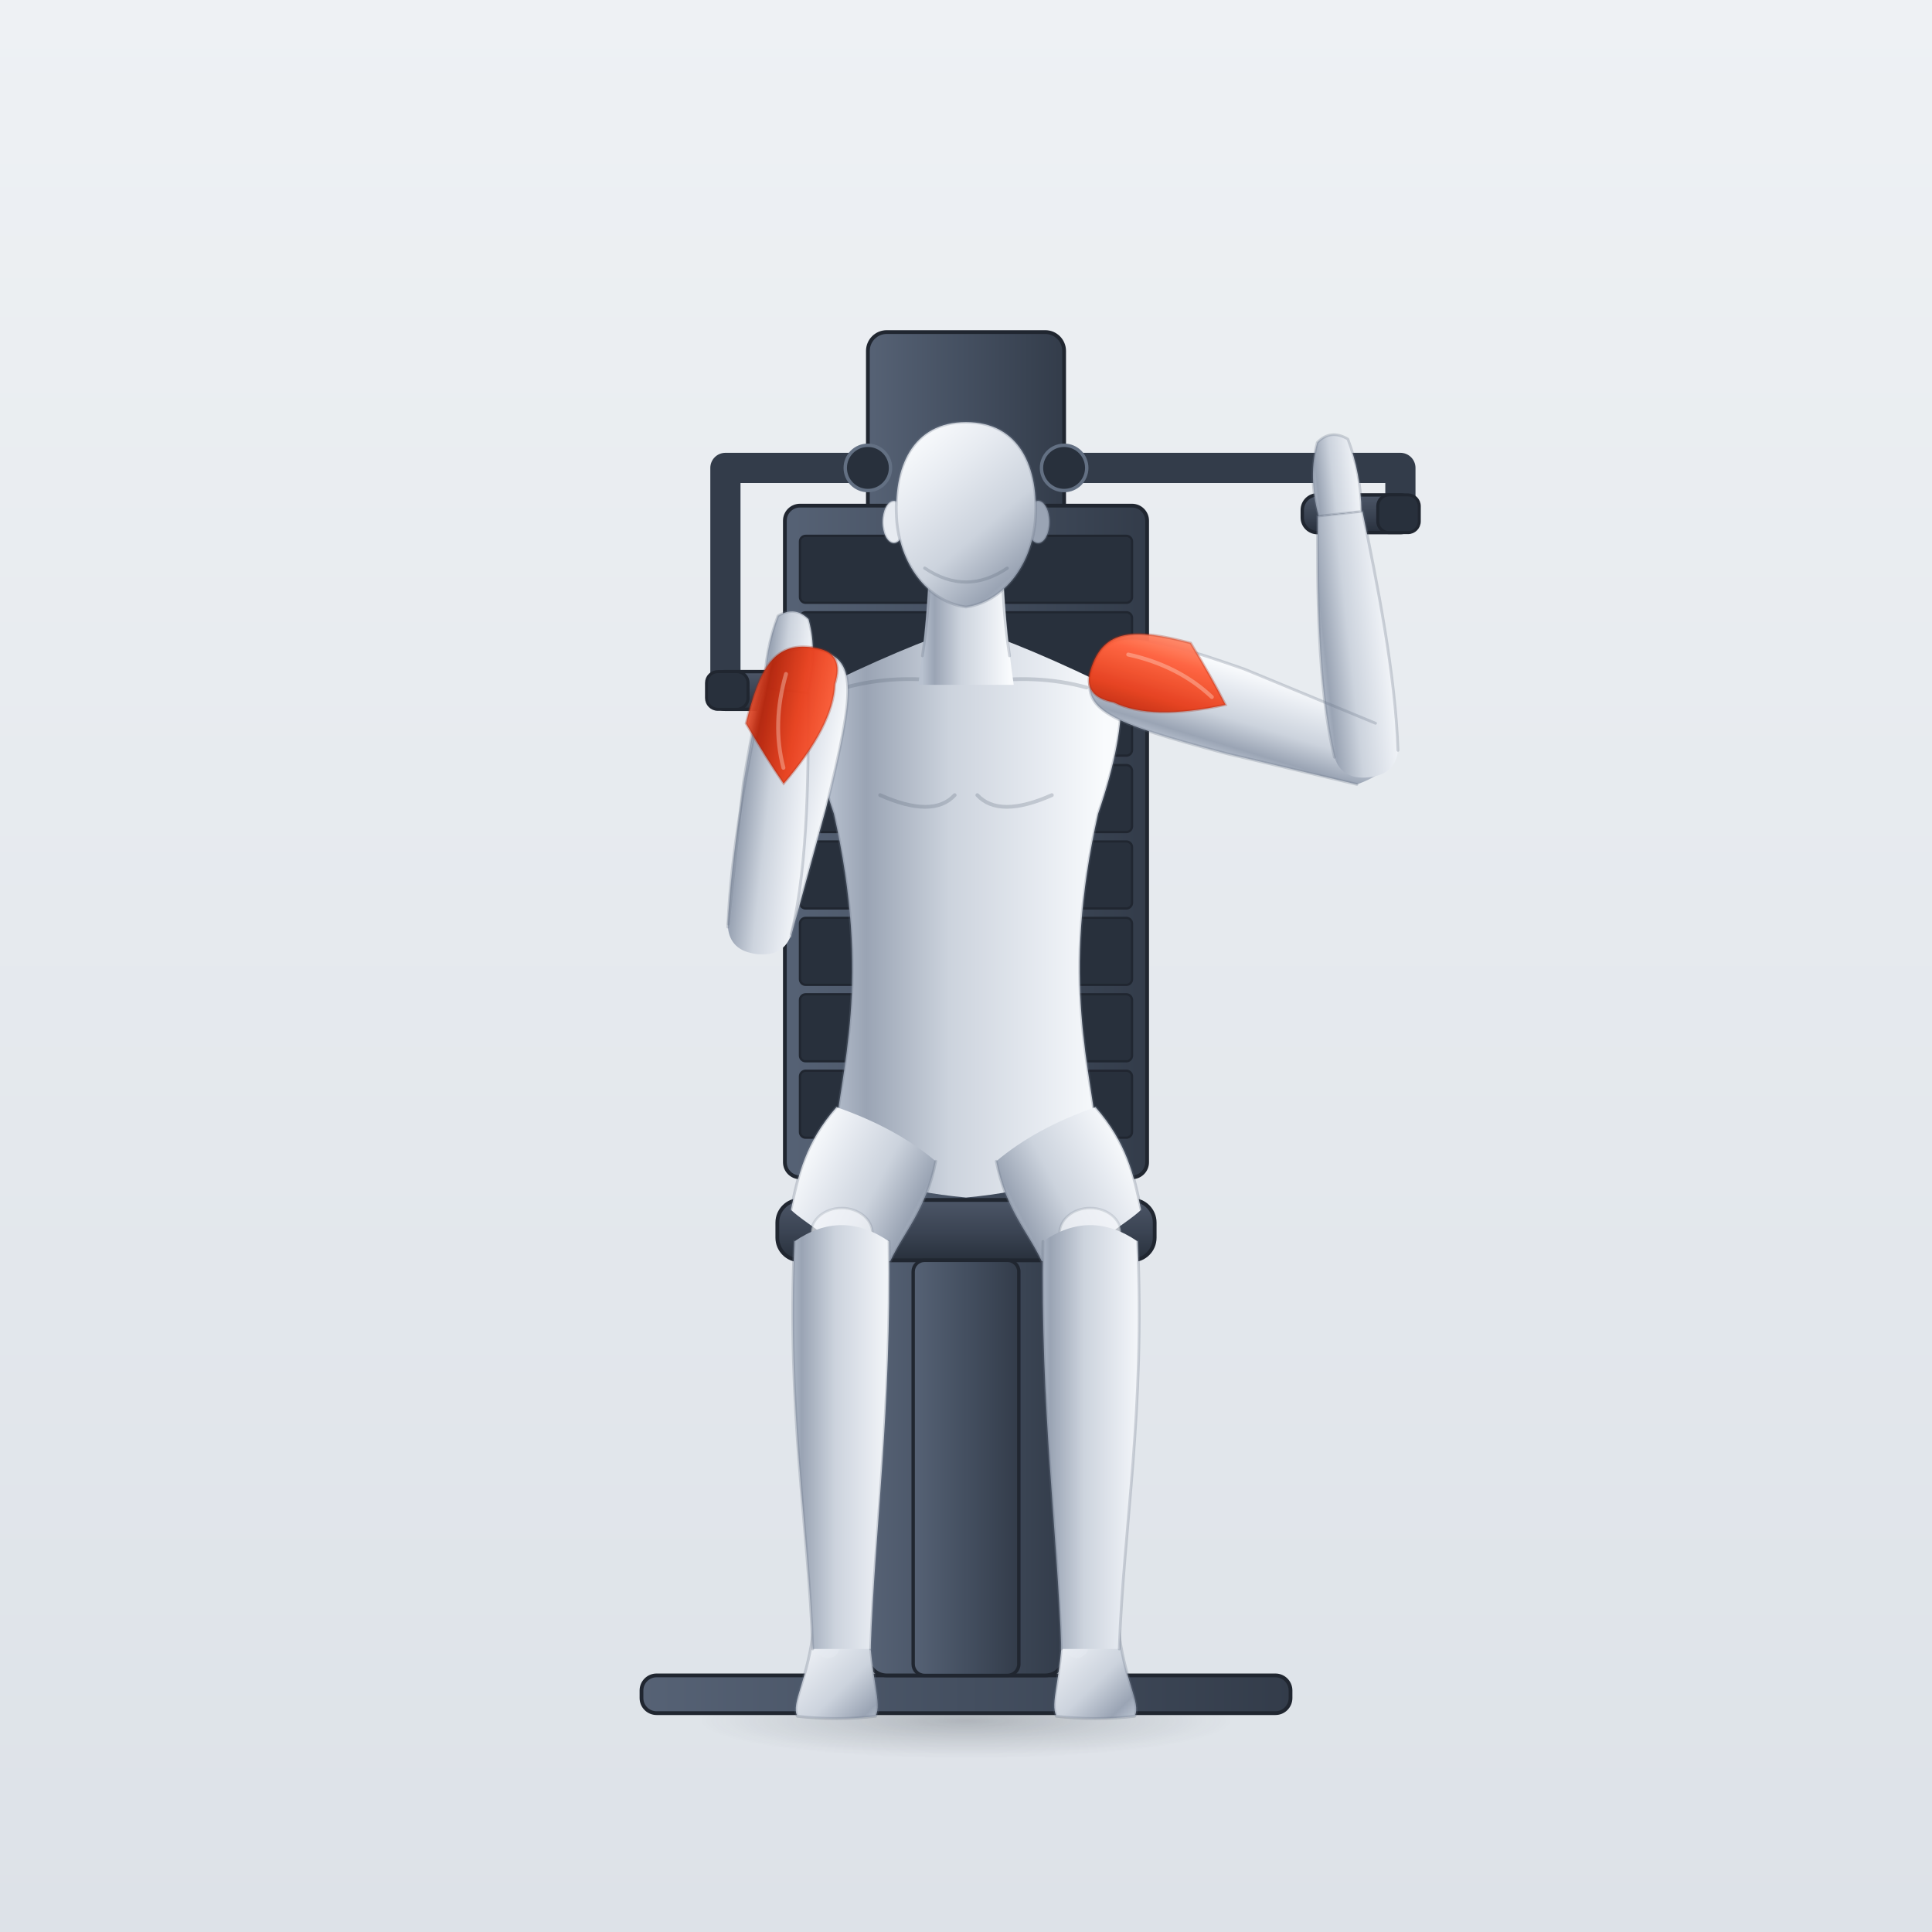
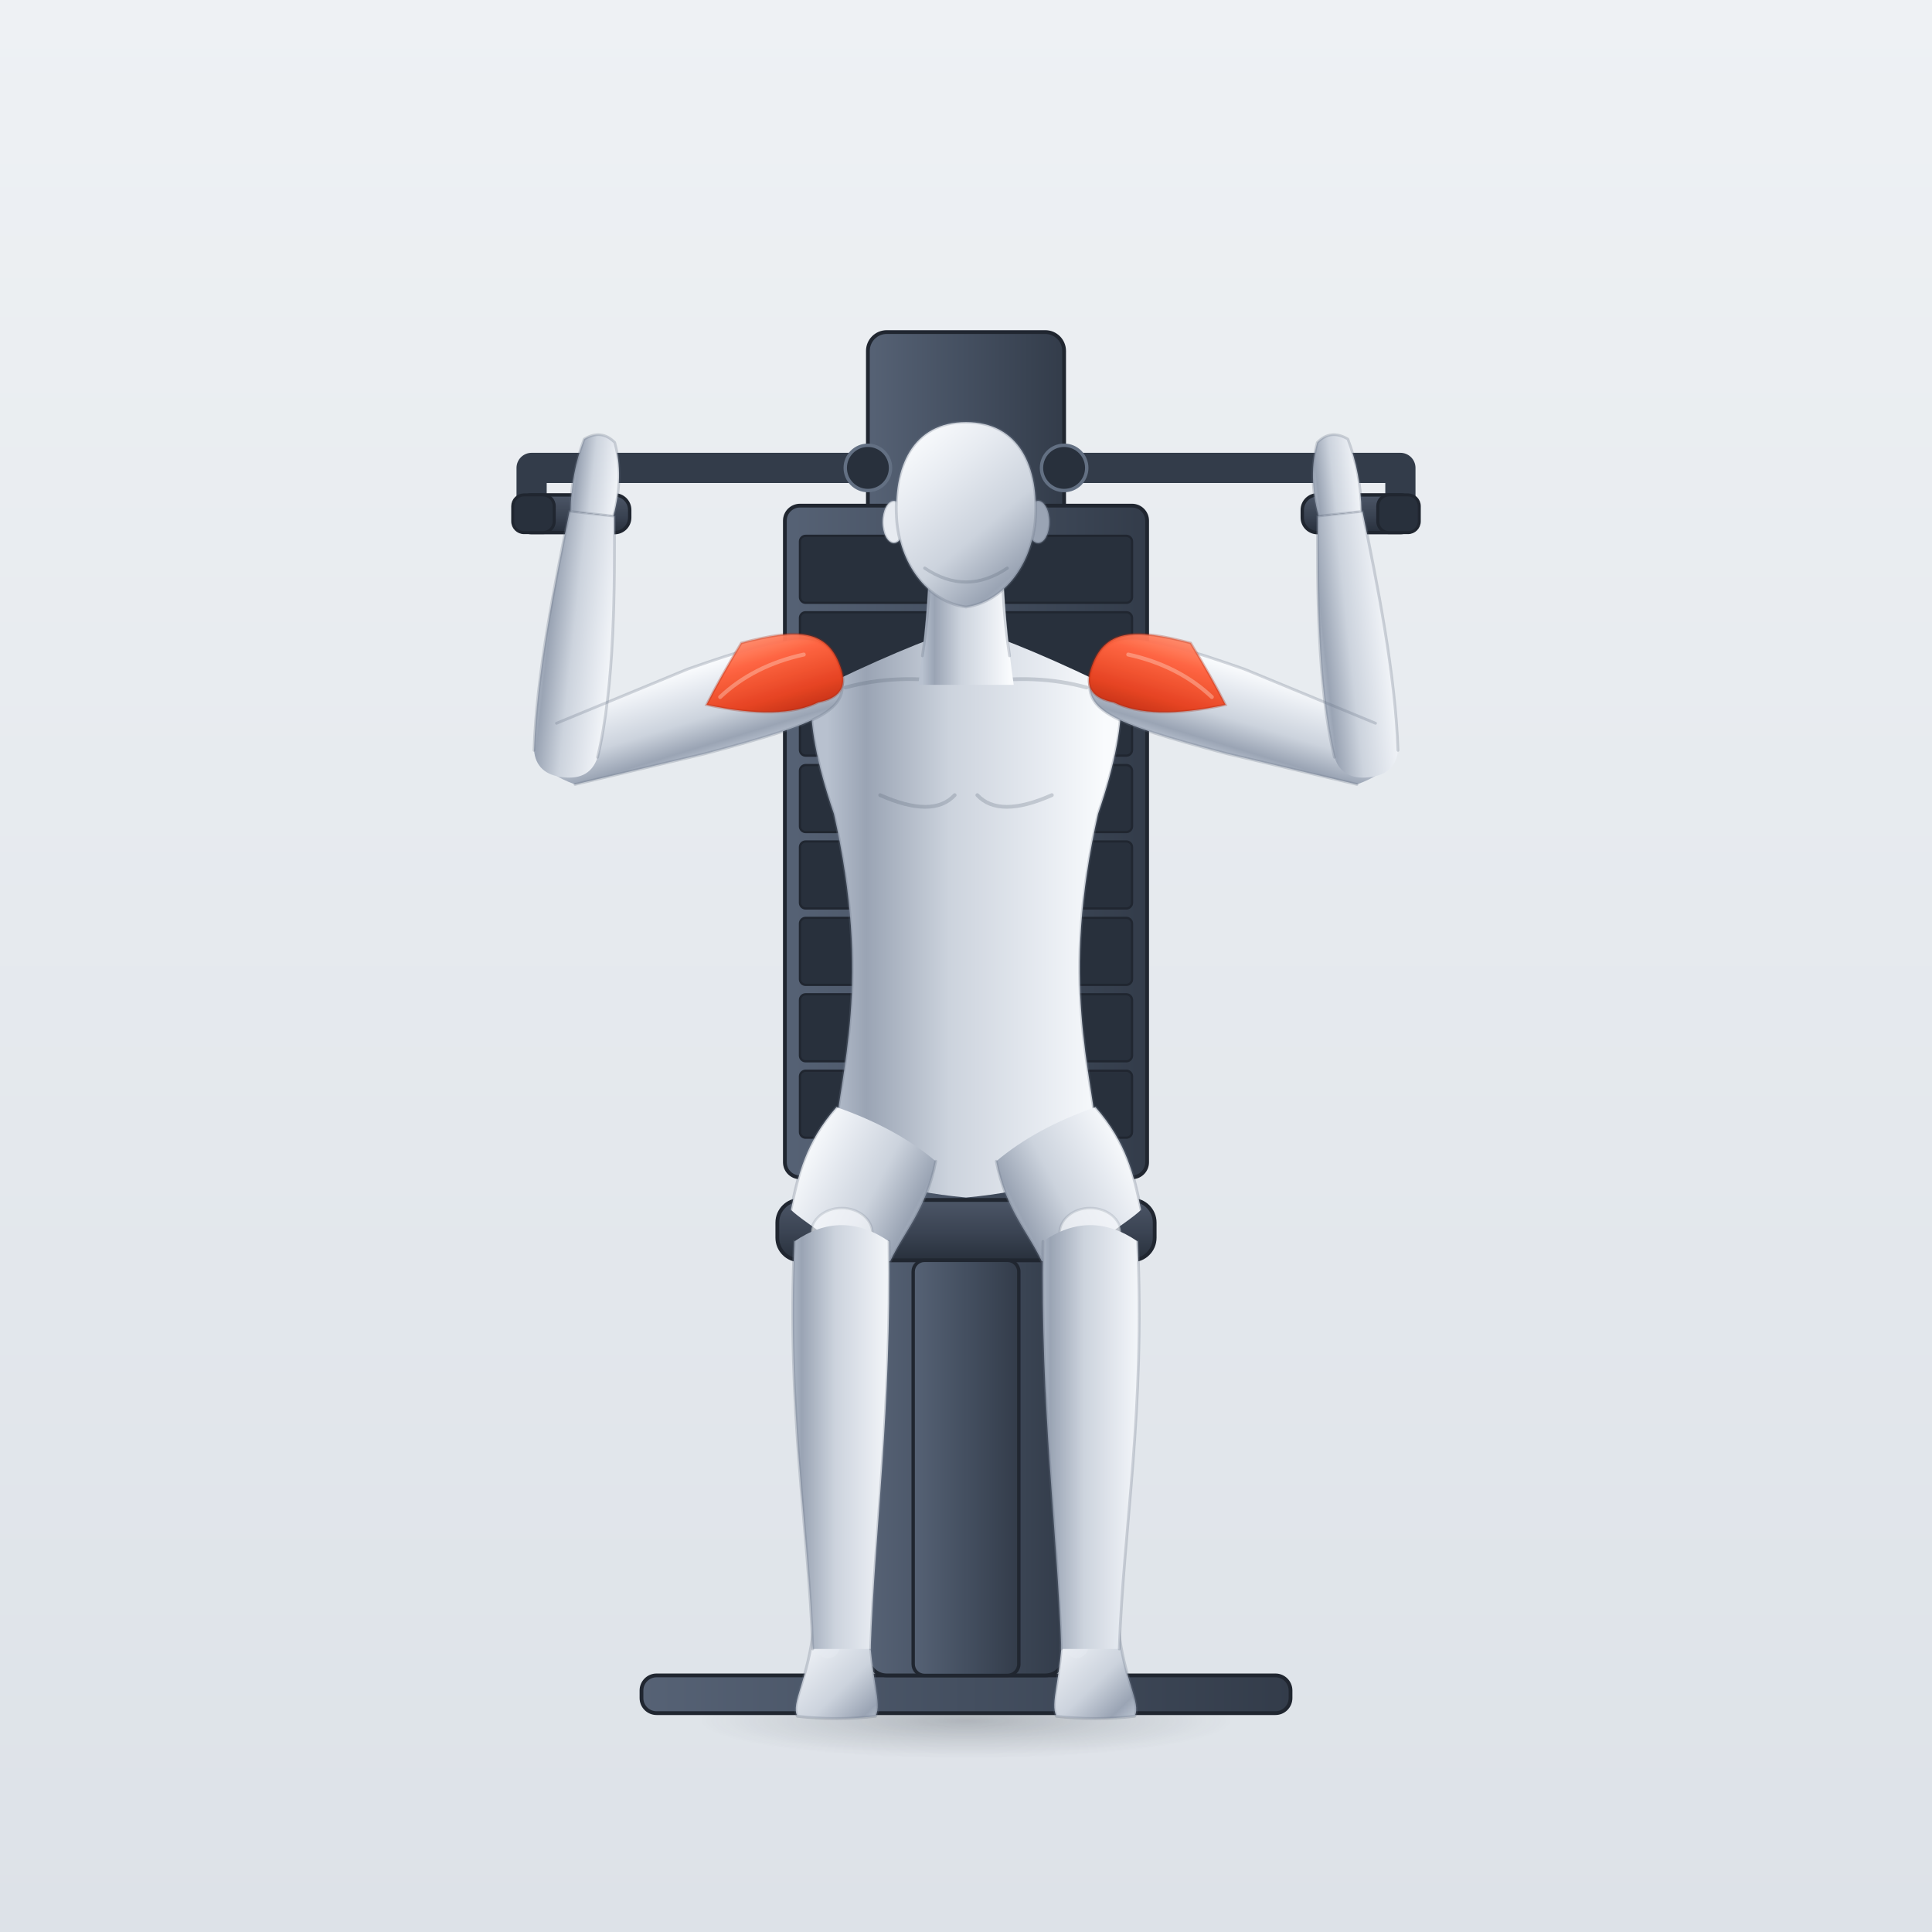
<svg xmlns="http://www.w3.org/2000/svg" width="384" height="384" viewBox="0 0 512 512">
  <defs>
    <linearGradient id="bg_grad" x1="0%" y1="0%" x2="0%" y2="100%">
      <stop offset="0%" stop-color="#EEF1F4" />
      <stop offset="100%" stop-color="#DDE2E8" />
    </linearGradient>
    <radialGradient id="floor_shadow" cx="50%" cy="50%" r="50%">
      <stop offset="0%" stop-color="rgba(25, 32, 42, 0.24)" />
      <stop offset="55%" stop-color="rgba(25, 32, 42, 0.10)" />
      <stop offset="100%" stop-color="rgba(25, 32, 42, 0)" />
    </radialGradient>
    <linearGradient id="mach_frame_grad" x1="0%" y1="0%" x2="100%" y2="0%">
      <stop offset="0%" stop-color="#566275" />
      <stop offset="50%" stop-color="#444F60" />
      <stop offset="100%" stop-color="#333C4A" />
    </linearGradient>
    <linearGradient id="mach_pad_grad" x1="0%" y1="0%" x2="0%" y2="100%">
      <stop offset="0%" stop-color="#4C5667" />
      <stop offset="55%" stop-color="#3A4352" />
      <stop offset="100%" stop-color="#28303C" />
    </linearGradient>
    <linearGradient id="l_ffoot_grad" gradientUnits="userSpaceOnUse" x1="211.56" y1="430.83" x2="234.56" y2="454.83">
      <stop offset="0%" stop-color="#F9FBFD" />
      <stop offset="26%" stop-color="#E7EBF1" />
      <stop offset="60%" stop-color="#CCD3DD" />
      <stop offset="88%" stop-color="#9AA4B4" />
      <stop offset="100%" stop-color="#B8C1CF" />
    </linearGradient>
    <linearGradient id="r_ffoot_grad" gradientUnits="userSpaceOnUse" x1="277.44" y1="430.83" x2="300.44" y2="454.83">
      <stop offset="0%" stop-color="#F9FBFD" />
      <stop offset="26%" stop-color="#E7EBF1" />
      <stop offset="60%" stop-color="#CCD3DD" />
      <stop offset="88%" stop-color="#9AA4B4" />
      <stop offset="100%" stop-color="#B8C1CF" />
    </linearGradient>
    <linearGradient id="l_fshin_grad" gradientUnits="userSpaceOnUse" x1="237.76" y1="380.83" x2="208.36" y2="380.83">
      <stop offset="0%" stop-color="#F9FBFD" />
      <stop offset="22%" stop-color="#E7EBF1" />
      <stop offset="56%" stop-color="#CCD3DD" />
      <stop offset="86%" stop-color="#9AA4B4" />
      <stop offset="100%" stop-color="#B8C1CF" />
    </linearGradient>
    <linearGradient id="r_fshin_grad" gradientUnits="userSpaceOnUse" x1="303.64" y1="380.83" x2="274.24" y2="380.83">
      <stop offset="0%" stop-color="#F9FBFD" />
      <stop offset="22%" stop-color="#E7EBF1" />
      <stop offset="56%" stop-color="#CCD3DD" />
      <stop offset="86%" stop-color="#9AA4B4" />
      <stop offset="100%" stop-color="#B8C1CF" />
    </linearGradient>
    <linearGradient id="l_fthigh_grad" gradientUnits="userSpaceOnUse" x1="212.79" y1="304.46" x2="247.27" y2="322.37">
      <stop offset="0%" stop-color="#F9FBFD" />
      <stop offset="22%" stop-color="#E7EBF1" />
      <stop offset="56%" stop-color="#CCD3DD" />
      <stop offset="86%" stop-color="#9AA4B4" />
      <stop offset="100%" stop-color="#B8C1CF" />
    </linearGradient>
    <linearGradient id="r_fthigh_grad" gradientUnits="userSpaceOnUse" x1="299.21" y1="304.46" x2="264.73" y2="322.37">
      <stop offset="0%" stop-color="#F9FBFD" />
      <stop offset="22%" stop-color="#E7EBF1" />
      <stop offset="56%" stop-color="#CCD3DD" />
      <stop offset="86%" stop-color="#9AA4B4" />
      <stop offset="100%" stop-color="#B8C1CF" />
    </linearGradient>
    <linearGradient id="front_ftorso_grad" gradientUnits="userSpaceOnUse" x1="292.75" y1="238" x2="219.25" y2="238">
      <stop offset="0%" stop-color="#F9FBFD" />
      <stop offset="22%" stop-color="#E7EBF1" />
      <stop offset="56%" stop-color="#CCD3DD" />
      <stop offset="86%" stop-color="#9AA4B4" />
      <stop offset="100%" stop-color="#B8C1CF" />
    </linearGradient>
    <linearGradient id="front_fneck_grad" gradientUnits="userSpaceOnUse" x1="267.55" y1="165" x2="244.45" y2="165">
      <stop offset="0%" stop-color="#F9FBFD" />
      <stop offset="22%" stop-color="#E7EBF1" />
      <stop offset="56%" stop-color="#CCD3DD" />
      <stop offset="86%" stop-color="#9AA4B4" />
      <stop offset="100%" stop-color="#B8C1CF" />
    </linearGradient>
    <linearGradient id="front_fhead_grad" gradientUnits="userSpaceOnUse" x1="240.4" y1="116.76" x2="273.55" y2="155.96">
      <stop offset="0%" stop-color="#F9FBFD" />
      <stop offset="26%" stop-color="#E7EBF1" />
      <stop offset="60%" stop-color="#CCD3DD" />
      <stop offset="88%" stop-color="#9AA4B4" />
      <stop offset="100%" stop-color="#B8C1CF" />
    </linearGradient>
-     <linearGradient id="l_arm_fua_grad" gradientUnits="userSpaceOnUse" x1="219.87" y1="215.71" x2="196.43" y2="210.89">
-       <stop offset="0%" stop-color="#F9FBFD" />
-       <stop offset="22%" stop-color="#E7EBF1" />
-       <stop offset="56%" stop-color="#CCD3DD" />
-       <stop offset="86%" stop-color="#9AA4B4" />
-       <stop offset="100%" stop-color="#B8C1CF" />
-     </linearGradient>
-     <linearGradient id="l_arm_ffa_grad" gradientUnits="userSpaceOnUse" x1="215.63" y1="215.98" x2="193.92" y2="213.61">
-       <stop offset="0%" stop-color="#F9FBFD" />
-       <stop offset="22%" stop-color="#E7EBF1" />
-       <stop offset="56%" stop-color="#CCD3DD" />
-       <stop offset="86%" stop-color="#9AA4B4" />
-       <stop offset="100%" stop-color="#B8C1CF" />
-     </linearGradient>
-     <linearGradient id="l_arm_fhand_grad" gradientUnits="userSpaceOnUse" x1="216.4" y1="174.1" x2="202.2" y2="172.55">
-       <stop offset="0%" stop-color="#F9FBFD" />
-       <stop offset="22%" stop-color="#E7EBF1" />
-       <stop offset="56%" stop-color="#CCD3DD" />
-       <stop offset="86%" stop-color="#9AA4B4" />
-       <stop offset="100%" stop-color="#B8C1CF" />
-     </linearGradient>
-     <linearGradient id="l_arm_fdelt_grad" gradientUnits="userSpaceOnUse" x1="223" y1="216.36" x2="193.3" y2="210.25">
+     <linearGradient id="l_arm_fua_grad" gradientUnits="userSpaceOnUse" x1="178.99" y1="178.43" x2="185.95" y2="201.34">
+       <stop offset="0%" stop-color="#F9FBFD" />
+       <stop offset="22%" stop-color="#E7EBF1" />
+       <stop offset="56%" stop-color="#CCD3DD" />
+       <stop offset="86%" stop-color="#9AA4B4" />
+       <stop offset="100%" stop-color="#B8C1CF" />
+     </linearGradient>
+     <linearGradient id="l_arm_ffa_grad" gradientUnits="userSpaceOnUse" x1="164.26" y1="169.14" x2="142.55" y2="166.77">
+       <stop offset="0%" stop-color="#F9FBFD" />
+       <stop offset="22%" stop-color="#E7EBF1" />
+       <stop offset="56%" stop-color="#CCD3DD" />
+       <stop offset="86%" stop-color="#9AA4B4" />
+       <stop offset="100%" stop-color="#B8C1CF" />
+     </linearGradient>
+     <linearGradient id="l_arm_fhand_grad" gradientUnits="userSpaceOnUse" x1="165.03" y1="127.26" x2="150.84" y2="125.71">
+       <stop offset="0%" stop-color="#F9FBFD" />
+       <stop offset="22%" stop-color="#E7EBF1" />
+       <stop offset="56%" stop-color="#CCD3DD" />
+       <stop offset="86%" stop-color="#9AA4B4" />
+       <stop offset="100%" stop-color="#B8C1CF" />
+     </linearGradient>
+     <linearGradient id="l_arm_fdelt_grad" gradientUnits="userSpaceOnUse" x1="178.06" y1="175.38" x2="186.88" y2="204.39">
      <stop offset="0%" stop-color="#FF8A6B" />
      <stop offset="22%" stop-color="#FF603B" />
      <stop offset="56%" stop-color="#E73E1B" />
      <stop offset="86%" stop-color="#B5240A" />
      <stop offset="100%" stop-color="#EE5D3D" />
    </linearGradient>
    <linearGradient id="r_arm_fua_grad" gradientUnits="userSpaceOnUse" x1="333.01" y1="178.43" x2="326.05" y2="201.34">
      <stop offset="0%" stop-color="#F9FBFD" />
      <stop offset="22%" stop-color="#E7EBF1" />
      <stop offset="56%" stop-color="#CCD3DD" />
      <stop offset="86%" stop-color="#9AA4B4" />
      <stop offset="100%" stop-color="#B8C1CF" />
    </linearGradient>
    <linearGradient id="r_arm_ffa_grad" gradientUnits="userSpaceOnUse" x1="369.45" y1="166.77" x2="347.74" y2="169.14">
      <stop offset="0%" stop-color="#F9FBFD" />
      <stop offset="22%" stop-color="#E7EBF1" />
      <stop offset="56%" stop-color="#CCD3DD" />
      <stop offset="86%" stop-color="#9AA4B4" />
      <stop offset="100%" stop-color="#B8C1CF" />
    </linearGradient>
    <linearGradient id="r_arm_fhand_grad" gradientUnits="userSpaceOnUse" x1="361.16" y1="125.71" x2="346.97" y2="127.26">
      <stop offset="0%" stop-color="#F9FBFD" />
      <stop offset="22%" stop-color="#E7EBF1" />
      <stop offset="56%" stop-color="#CCD3DD" />
      <stop offset="86%" stop-color="#9AA4B4" />
      <stop offset="100%" stop-color="#B8C1CF" />
    </linearGradient>
    <linearGradient id="r_arm_fdelt_grad" gradientUnits="userSpaceOnUse" x1="333.94" y1="175.38" x2="325.12" y2="204.39">
      <stop offset="0%" stop-color="#FF8A6B" />
      <stop offset="22%" stop-color="#FF603B" />
      <stop offset="56%" stop-color="#E73E1B" />
      <stop offset="86%" stop-color="#B5240A" />
      <stop offset="100%" stop-color="#EE5D3D" />
    </linearGradient>
  </defs>
  <rect width="512" height="512" fill="url(#bg_grad)" />
  <ellipse cx="256" cy="456" rx="70.94" ry="10" fill="url(#floor_shadow)" />
  <g class="prop-machine prop-shoulder-press">
    <rect x="170" y="444" width="172" height="10" rx="4" fill="url(#mach_frame_grad)" stroke="#202630" stroke-width="1" />
    <rect x="230" y="88" width="52" height="356" rx="5" fill="url(#mach_frame_grad)" stroke="#202630" stroke-width="1" />
    <g class="mach-stack">
      <rect x="208" y="134" width="96" height="178" rx="4" fill="url(#mach_frame_grad)" stroke="#202630" stroke-width="1" />
      <rect x="212" y="142" width="88" height="17.75" rx="1.5" fill="#28303C" stroke="#202630" stroke-width="0.6" />
      <rect x="212" y="162.25" width="88" height="17.75" rx="1.5" fill="#28303C" stroke="#202630" stroke-width="0.6" />
      <rect x="212" y="182.5" width="88" height="17.75" rx="1.5" fill="#28303C" stroke="#202630" stroke-width="0.6" />
      <rect x="212" y="202.75" width="88" height="17.75" rx="1.5" fill="#28303C" stroke="#202630" stroke-width="0.6" />
      <rect x="212" y="223" width="88" height="17.75" rx="1.5" fill="#28303C" stroke="#202630" stroke-width="0.6" />
      <rect x="212" y="243.25" width="88" height="17.75" rx="1.5" fill="#28303C" stroke="#202630" stroke-width="0.6" />
      <rect x="212" y="263.5" width="88" height="17.75" rx="1.5" fill="#28303C" stroke="#202630" stroke-width="0.6" />
      <rect x="212" y="283.75" width="88" height="17.75" rx="1.5" fill="#28303C" stroke="#202630" stroke-width="0.6" />
    </g>
    <rect x="228" y="190" width="56" height="122" rx="8" fill="url(#mach_pad_grad)" stroke="#202630" stroke-width="1" />
    <rect x="206" y="318" width="100" height="16" rx="6" fill="url(#mach_pad_grad)" stroke="#202630" stroke-width="1" />
    <rect x="242" y="334" width="28" height="110" rx="3" fill="url(#mach_frame_grad)" stroke="#202630" stroke-width="0.9" />
-     <path d="M 230,124 L 192.24,124 L 192.24,182.98" fill="none" stroke="#333C4A" stroke-width="8" stroke-linejoin="round" stroke-linecap="round" />
+     <path d="M 230,124 L 140.88,124 L 140.88,136.15" fill="none" stroke="#333C4A" stroke-width="8" stroke-linejoin="round" stroke-linecap="round" />
    <path d="M 282,124 L 371.12,124 L 371.12,136.15" fill="none" stroke="#333C4A" stroke-width="8" stroke-linejoin="round" stroke-linecap="round" />
-     <rect x="188.24" y="177.98" width="30" height="10" rx="4" fill="url(#mach_pad_grad)" stroke="#202630" stroke-width="0.9" />
+     <rect x="136.88" y="131.15" width="30" height="10" rx="4" fill="url(#mach_pad_grad)" stroke="#202630" stroke-width="0.9" />
    <rect x="345.12" y="131.15" width="30" height="10" rx="4" fill="url(#mach_pad_grad)" stroke="#202630" stroke-width="0.9" />
    <circle cx="230" cy="124" r="6" fill="#28303C" stroke="#637083" stroke-width="0.9" />
    <circle cx="282" cy="124" r="6" fill="#28303C" stroke="#637083" stroke-width="0.9" />
  </g>
  <g class="figure">
    <g class="front-torso">
      <path d="M 256,317.36 Q 229,314.88 220.72,304.96 C 222.88,282.64 231,260.32 221,215.68 Q 214.18,195.84 215,183.44 Q 240.05,171.04 256,166.08 Q 271.95,171.04 297,183.44 Q 297.82,195.84 291,215.68 C 281,260.32 289.12,282.64 291.28,304.96 Q 283,314.88 256,317.36 Z" fill="url(#front_ftorso_grad)" />
      <path d="M 220.72,304.96 C 222.88,282.64 231,260.32 221,215.68 Q 214.18,195.84 215,183.44" fill="none" stroke="rgba(105, 116, 134, 0.28)" stroke-width="0.75" stroke-linecap="round" />
      <path d="M 297,183.44 Q 297.82,195.84 291,215.68 C 281,260.32 289.12,282.64 291.28,304.96" fill="none" stroke="rgba(105, 116, 134, 0.28)" stroke-width="0.75" stroke-linecap="round" />
      <path d="M 253,180.96 Q 237.55,178.48 224.02,182.2" fill="none" stroke="rgba(82, 92, 110, 0.24)" stroke-width="1.0" stroke-linecap="round" />
      <path d="M 259,180.96 Q 274.45,178.48 287.98,182.2" fill="none" stroke="rgba(82, 92, 110, 0.24)" stroke-width="1.0" stroke-linecap="round" />
      <path d="M 233.25,210.72 Q 247.25,216.92 253,210.72 M 259,210.72 Q 264.75,216.92 278.75,210.72" fill="none" stroke="rgba(82, 92, 110, 0.24)" stroke-width="1.0" stroke-linecap="round" />
    </g>
    <g class="front-head-neck">
      <path d="M 243.35,181.5 Q 245.88,163.9 246.32,147.4 L 265.68,147.4 Q 266.12,163.9 268.65,181.5 Z" fill="url(#front_fneck_grad)" />
      <path d="M 244.45,173.8 Q 246.1,162.8 246.32,152.9" fill="none" stroke="rgba(105, 116, 134, 0.28)" stroke-width="0.75" stroke-linecap="round" />
      <path d="M 267.55,173.8 Q 265.9,162.8 265.68,152.9" fill="none" stroke="rgba(105, 116, 134, 0.28)" stroke-width="0.75" stroke-linecap="round" />
      <ellipse cx="236.89" cy="138.32" rx="3.0" ry="5.6" fill="#E7EBF1" stroke="rgba(105, 116, 134, 0.28)" stroke-width="0.65" />
      <ellipse cx="275.11" cy="138.32" rx="3.0" ry="5.6" fill="#9AA4B4" stroke="rgba(105, 116, 134, 0.28)" stroke-width="0.65" />
      <path d="M 256,111.86 C 270.04,111.86 275.5,123.62 274.33,138.32 C 273.16,150.57 265.36,159.64 256,160.86 C 246.64,159.64 238.84,150.57 237.67,138.32 C 236.5,123.62 241.96,111.86 256,111.86 Z" fill="url(#front_fhead_grad)" stroke="rgba(105, 116, 134, 0.28)" stroke-width="0.75" stroke-linejoin="round" />
      <path d="M 245.08,150.57 Q 256,157.92 266.92,150.57" fill="none" stroke="rgba(82, 92, 110, 0.24)" stroke-width="0.85" stroke-linecap="round" />
    </g>
    <g class="front-foot">
      <path d="M 215.7,430.83 C 214.22,445.23 209.47,451.33 211.3,454.83 Q 221.66,456.03 232.02,454.83 C 233.85,451.33 230.78,445.23 230.42,430.83 Z" fill="url(#l_ffoot_grad)" />
      <path d="M 215.7,430.83 C 214.22,445.23 209.47,451.33 211.3,454.83 Q 221.66,456.03 232.02,454.83 C 233.85,451.33 230.78,445.23 230.42,430.83" fill="none" stroke="rgba(105, 116, 134, 0.28)" stroke-width="0.75" stroke-linejoin="round" stroke-linecap="round" />
      <ellipse cx="219.46" cy="435.83" rx="3.2" ry="3.6" fill="#E7EBF1" opacity="0.45" />
    </g>
    <g class="front-thigh">
      <path d="M 221.67,329.51 Q 209.86,321.34 209.62,320.53 C 211.53,311.3 213.47,302.77 221.67,293.4 Q 237.56,298.93 247.98,307.75 C 245.41,320.72 239.49,326.51 235.94,334.2 Q 235.15,334.47 221.67,329.51 Z" fill="url(#l_fthigh_grad)" />
      <path d="M 209.62,320.53 C 211.53,311.3 213.47,302.77 221.67,293.4" fill="none" stroke="rgba(105, 116, 134, 0.28)" stroke-width="0.75" stroke-linecap="round" />
      <path d="M 247.98,307.75 C 245.41,320.72 239.49,326.51 235.94,334.2" fill="none" stroke="rgba(105, 116, 134, 0.28)" stroke-width="0.75" stroke-linecap="round" />
      <ellipse cx="223.06" cy="326.83" rx="8.14" ry="6.69" fill="#F9FBFD" opacity="0.66" stroke="rgba(82, 92, 110, 0.24)" stroke-width="0.65" />
    </g>
    <g class="front-shin">
      <path d="M 215.38,436.99 C 214.26,404.59 208.5,374.35 210.52,328.99 Q 223.06,320.35 235.61,328.99 C 236.22,374.35 231.86,404.59 230.74,436.99 Z" fill="url(#l_fshin_grad)" />
      <path d="M 215.38,436.99 C 214.26,404.59 208.5,374.35 210.52,328.99" fill="none" stroke="rgba(105, 116, 134, 0.28)" stroke-width="0.75" stroke-linecap="round" />
      <path d="M 235.61,328.99 C 236.22,374.35 231.86,404.59 230.74,436.99" fill="none" stroke="rgba(105, 116, 134, 0.28)" stroke-width="0.75" stroke-linecap="round" />
    </g>
    <g class="front-foot">
      <path d="M 281.58,430.83 C 281.22,445.23 278.15,451.33 279.98,454.83 Q 290.34,456.03 300.7,454.83 C 302.53,451.33 297.78,445.23 296.3,430.83 Z" fill="url(#r_ffoot_grad)" />
      <path d="M 281.58,430.83 C 281.22,445.23 278.15,451.33 279.98,454.83 Q 290.34,456.03 300.7,454.83 C 302.53,451.33 297.78,445.23 296.3,430.83" fill="none" stroke="rgba(105, 116, 134, 0.28)" stroke-width="0.75" stroke-linejoin="round" stroke-linecap="round" />
      <ellipse cx="285.34" cy="435.83" rx="3.2" ry="3.6" fill="#E7EBF1" opacity="0.45" />
    </g>
    <g class="front-thigh">
      <path d="M 290.33,329.51 Q 302.14,321.34 302.38,320.53 C 300.47,311.3 298.53,302.77 290.33,293.4 Q 274.44,298.93 264.02,307.75 C 266.59,320.72 272.51,326.51 276.06,334.2 Q 276.85,334.47 290.33,329.51 Z" fill="url(#r_fthigh_grad)" />
      <path d="M 302.38,320.53 C 300.47,311.3 298.53,302.77 290.33,293.4" fill="none" stroke="rgba(105, 116, 134, 0.28)" stroke-width="0.75" stroke-linecap="round" />
      <path d="M 264.02,307.75 C 266.59,320.72 272.51,326.51 276.06,334.2" fill="none" stroke="rgba(105, 116, 134, 0.28)" stroke-width="0.75" stroke-linecap="round" />
      <ellipse cx="288.94" cy="326.83" rx="8.14" ry="6.69" fill="#F9FBFD" opacity="0.66" stroke="rgba(82, 92, 110, 0.24)" stroke-width="0.65" />
    </g>
    <g class="front-shin">
      <path d="M 281.26,436.99 C 280.14,404.59 275.78,374.35 276.39,328.99 Q 288.94,320.35 301.48,328.99 C 303.5,374.35 297.74,404.59 296.62,436.99 Z" fill="url(#r_fshin_grad)" />
      <path d="M 281.26,436.99 C 280.14,404.59 275.78,374.35 276.39,328.99" fill="none" stroke="rgba(105, 116, 134, 0.28)" stroke-width="0.75" stroke-linecap="round" />
      <path d="M 301.48,328.99 C 303.5,374.35 297.74,404.59 296.62,436.99" fill="none" stroke="rgba(105, 116, 134, 0.28)" stroke-width="0.75" stroke-linecap="round" />
    </g>
    <g class="front-arm">
-       <path d="M 216.59,172.26 C 204.98,169.87 201.9,177.3 197,207.54 Q 194.41,231.82 193.01,244.9 Q 196.25,251.95 200.04,252.73 Q 203.82,253.51 209.59,248.31 Q 214.25,231.22 218.92,214.13 C 226.61,182.39 227.31,174.46 216.59,172.26 Z" fill="url(#l_arm_fua_grad)" />
-       <path d="M 200.62,252.82 Q 207.75,253.6 209.71,247.52 C 214.34,228.72 214.25,201.67 214.19,183.63 L 202.29,182.33 C 198.38,201.61 193.6,225.16 192.89,245.69 Q 193.49,252.05 200.62,252.82 Z" fill="url(#l_arm_ffa_grad)" />
-       <path d="M 213.92,183.6 Q 216.73,172.96 214.27,164.09 Q 210.7,160.48 206.16,163.2 Q 202.72,172.21 202.57,182.36 Z" fill="url(#l_arm_fhand_grad)" stroke="rgba(105, 116, 134, 0.28)" stroke-width="0.7" stroke-linejoin="round" />
-       <path d="M 216.59,172.26 C 204.98,169.87 201.9,177.3 197,207.54 Q 194.41,231.82 193.01,244.9" fill="none" stroke="rgba(105, 116, 134, 0.28)" stroke-width="0.75" stroke-linecap="round" />
-       <path d="M 209.59,248.31 Q 214.25,231.22 218.92,214.13 C 226.61,182.39 227.31,174.46 216.59,172.26" fill="none" stroke="rgba(105, 116, 134, 0.28)" stroke-width="0.75" stroke-linecap="round" />
-       <path d="M 209.71,247.52 C 214.34,228.72 214.25,201.67 214.19,183.63" fill="none" stroke="rgba(105, 116, 134, 0.28)" stroke-width="0.75" stroke-linecap="round" />
-       <path d="M 202.29,182.33 C 198.38,201.61 193.6,225.16 192.89,245.69" fill="none" stroke="rgba(105, 116, 134, 0.28)" stroke-width="0.75" stroke-linecap="round" />
+       <path d="M 222.56,177.7 C 219.12,166.36 211.11,167.2 182.21,177.33 Q 159.63,186.65 147.48,191.67 Q 142.83,197.89 143.95,201.59 Q 145.07,205.28 152.4,207.87 Q 169.64,203.8 186.88,199.74 C 218.45,191.34 225.74,188.17 222.56,177.7 Z" fill="url(#l_arm_fua_grad)" />
+       <path d="M 149.26,205.99 Q 156.39,206.77 158.35,200.69 C 162.98,181.88 162.89,154.83 162.83,136.8 L 150.93,135.5 C 147.02,154.77 142.23,178.33 141.52,198.85 Q 142.12,205.21 149.26,205.99 Z" fill="url(#l_arm_ffa_grad)" />
+       <path d="M 162.56,136.77 Q 165.36,126.12 162.91,117.25 Q 159.34,113.64 154.8,116.36 Q 151.35,125.37 151.2,135.53 Z" fill="url(#l_arm_fhand_grad)" stroke="rgba(105, 116, 134, 0.28)" stroke-width="0.7" stroke-linejoin="round" />
+       <path d="M 222.56,177.7 C 219.12,166.36 211.11,167.2 182.21,177.33 Q 159.63,186.65 147.48,191.67" fill="none" stroke="rgba(105, 116, 134, 0.28)" stroke-width="0.75" stroke-linecap="round" />
+       <path d="M 152.4,207.87 Q 169.64,203.8 186.88,199.74 C 218.45,191.34 225.74,188.17 222.56,177.7" fill="none" stroke="rgba(105, 116, 134, 0.28)" stroke-width="0.75" stroke-linecap="round" />
+       <path d="M 158.35,200.69 C 162.98,181.88 162.89,154.83 162.83,136.8" fill="none" stroke="rgba(105, 116, 134, 0.28)" stroke-width="0.75" stroke-linecap="round" />
+       <path d="M 150.93,135.5 C 147.02,154.77 142.23,178.33 141.52,198.85" fill="none" stroke="rgba(105, 116, 134, 0.28)" stroke-width="0.75" stroke-linecap="round" />
      <g class="muscle-deltoids">
-         <path d="M 216.68,171.81 C 205.07,169.42 201.3,177.18 197.69,191.71 Q 203.2,201.18 207.68,207.65 Q 220.85,192.31 221.25,181.29 Q 223.83,173.28 216.68,171.81 Z" fill="url(#l_arm_fdelt_grad)" stroke="rgba(165, 34, 10, 0.30)" stroke-width="0.65" opacity="0.96" />
-         <path d="M 208.3,178.62 Q 204.52,191.73 207.61,203.47" fill="none" stroke="rgba(255, 228, 215, 0.36)" stroke-width="1.05" stroke-linecap="round" />
+         <path d="M 223,177.57 C 219.55,166.23 210.93,166.62 196.44,170.39 Q 190.76,179.74 187.21,186.78 Q 206.98,191.02 216.86,186.11 Q 225.12,184.55 223,177.57 Z" fill="url(#l_arm_fdelt_grad)" stroke="rgba(165, 34, 10, 0.30)" stroke-width="0.65" opacity="0.96" />
+         <path d="M 213.01,173.46 Q 199.69,176.39 190.85,184.72" fill="none" stroke="rgba(255, 228, 215, 0.36)" stroke-width="1.05" stroke-linecap="round" />
      </g>
    </g>
    <g class="front-arm">
      <path d="M 289.44,177.7 C 292.88,166.36 300.89,167.2 329.79,177.33 Q 352.37,186.65 364.52,191.67 Q 369.17,197.89 368.05,201.59 Q 366.93,205.28 359.6,207.87 Q 342.36,203.8 325.12,199.74 C 293.55,191.34 286.26,188.17 289.44,177.7 Z" fill="url(#r_arm_fua_grad)" />
      <path d="M 362.74,205.99 Q 355.61,206.77 353.65,200.69 C 349.02,181.88 349.11,154.83 349.17,136.8 L 361.07,135.5 C 364.98,154.77 369.77,178.33 370.48,198.85 Q 369.88,205.21 362.74,205.99 Z" fill="url(#r_arm_ffa_grad)" />
      <path d="M 349.44,136.77 Q 346.64,126.12 349.09,117.25 Q 352.66,113.64 357.2,116.36 Q 360.65,125.37 360.8,135.53 Z" fill="url(#r_arm_fhand_grad)" stroke="rgba(105, 116, 134, 0.28)" stroke-width="0.7" stroke-linejoin="round" />
      <path d="M 289.44,177.7 C 292.88,166.36 300.89,167.2 329.79,177.33 Q 352.37,186.65 364.52,191.67" fill="none" stroke="rgba(105, 116, 134, 0.28)" stroke-width="0.75" stroke-linecap="round" />
      <path d="M 359.6,207.87 Q 342.36,203.8 325.12,199.74 C 293.55,191.34 286.26,188.17 289.44,177.7" fill="none" stroke="rgba(105, 116, 134, 0.28)" stroke-width="0.75" stroke-linecap="round" />
      <path d="M 353.65,200.69 C 349.02,181.88 349.11,154.83 349.17,136.8" fill="none" stroke="rgba(105, 116, 134, 0.28)" stroke-width="0.75" stroke-linecap="round" />
      <path d="M 361.07,135.5 C 364.98,154.77 369.77,178.33 370.48,198.85" fill="none" stroke="rgba(105, 116, 134, 0.28)" stroke-width="0.75" stroke-linecap="round" />
      <g class="muscle-deltoids">
        <path d="M 289,177.57 C 292.45,166.23 301.07,166.62 315.56,170.39 Q 321.24,179.74 324.79,186.78 Q 305.02,191.02 295.14,186.11 Q 286.88,184.55 289,177.57 Z" fill="url(#r_arm_fdelt_grad)" stroke="rgba(165, 34, 10, 0.30)" stroke-width="0.65" opacity="0.96" />
        <path d="M 298.99,173.46 Q 312.31,176.39 321.15,184.72" fill="none" stroke="rgba(255, 228, 215, 0.36)" stroke-width="1.05" stroke-linecap="round" />
      </g>
    </g>
  </g>
  <g class="prop-machine-front">
-     <rect x="187.24" y="177.98" width="11" height="10" rx="3" fill="#28303C" stroke="#202630" stroke-width="0.8" />
+     <rect x="135.88" y="131.15" width="11" height="10" rx="3" fill="#28303C" stroke="#202630" stroke-width="0.8" />
    <rect x="365.12" y="131.15" width="11" height="10" rx="3" fill="#28303C" stroke="#202630" stroke-width="0.8" />
  </g>
</svg>
